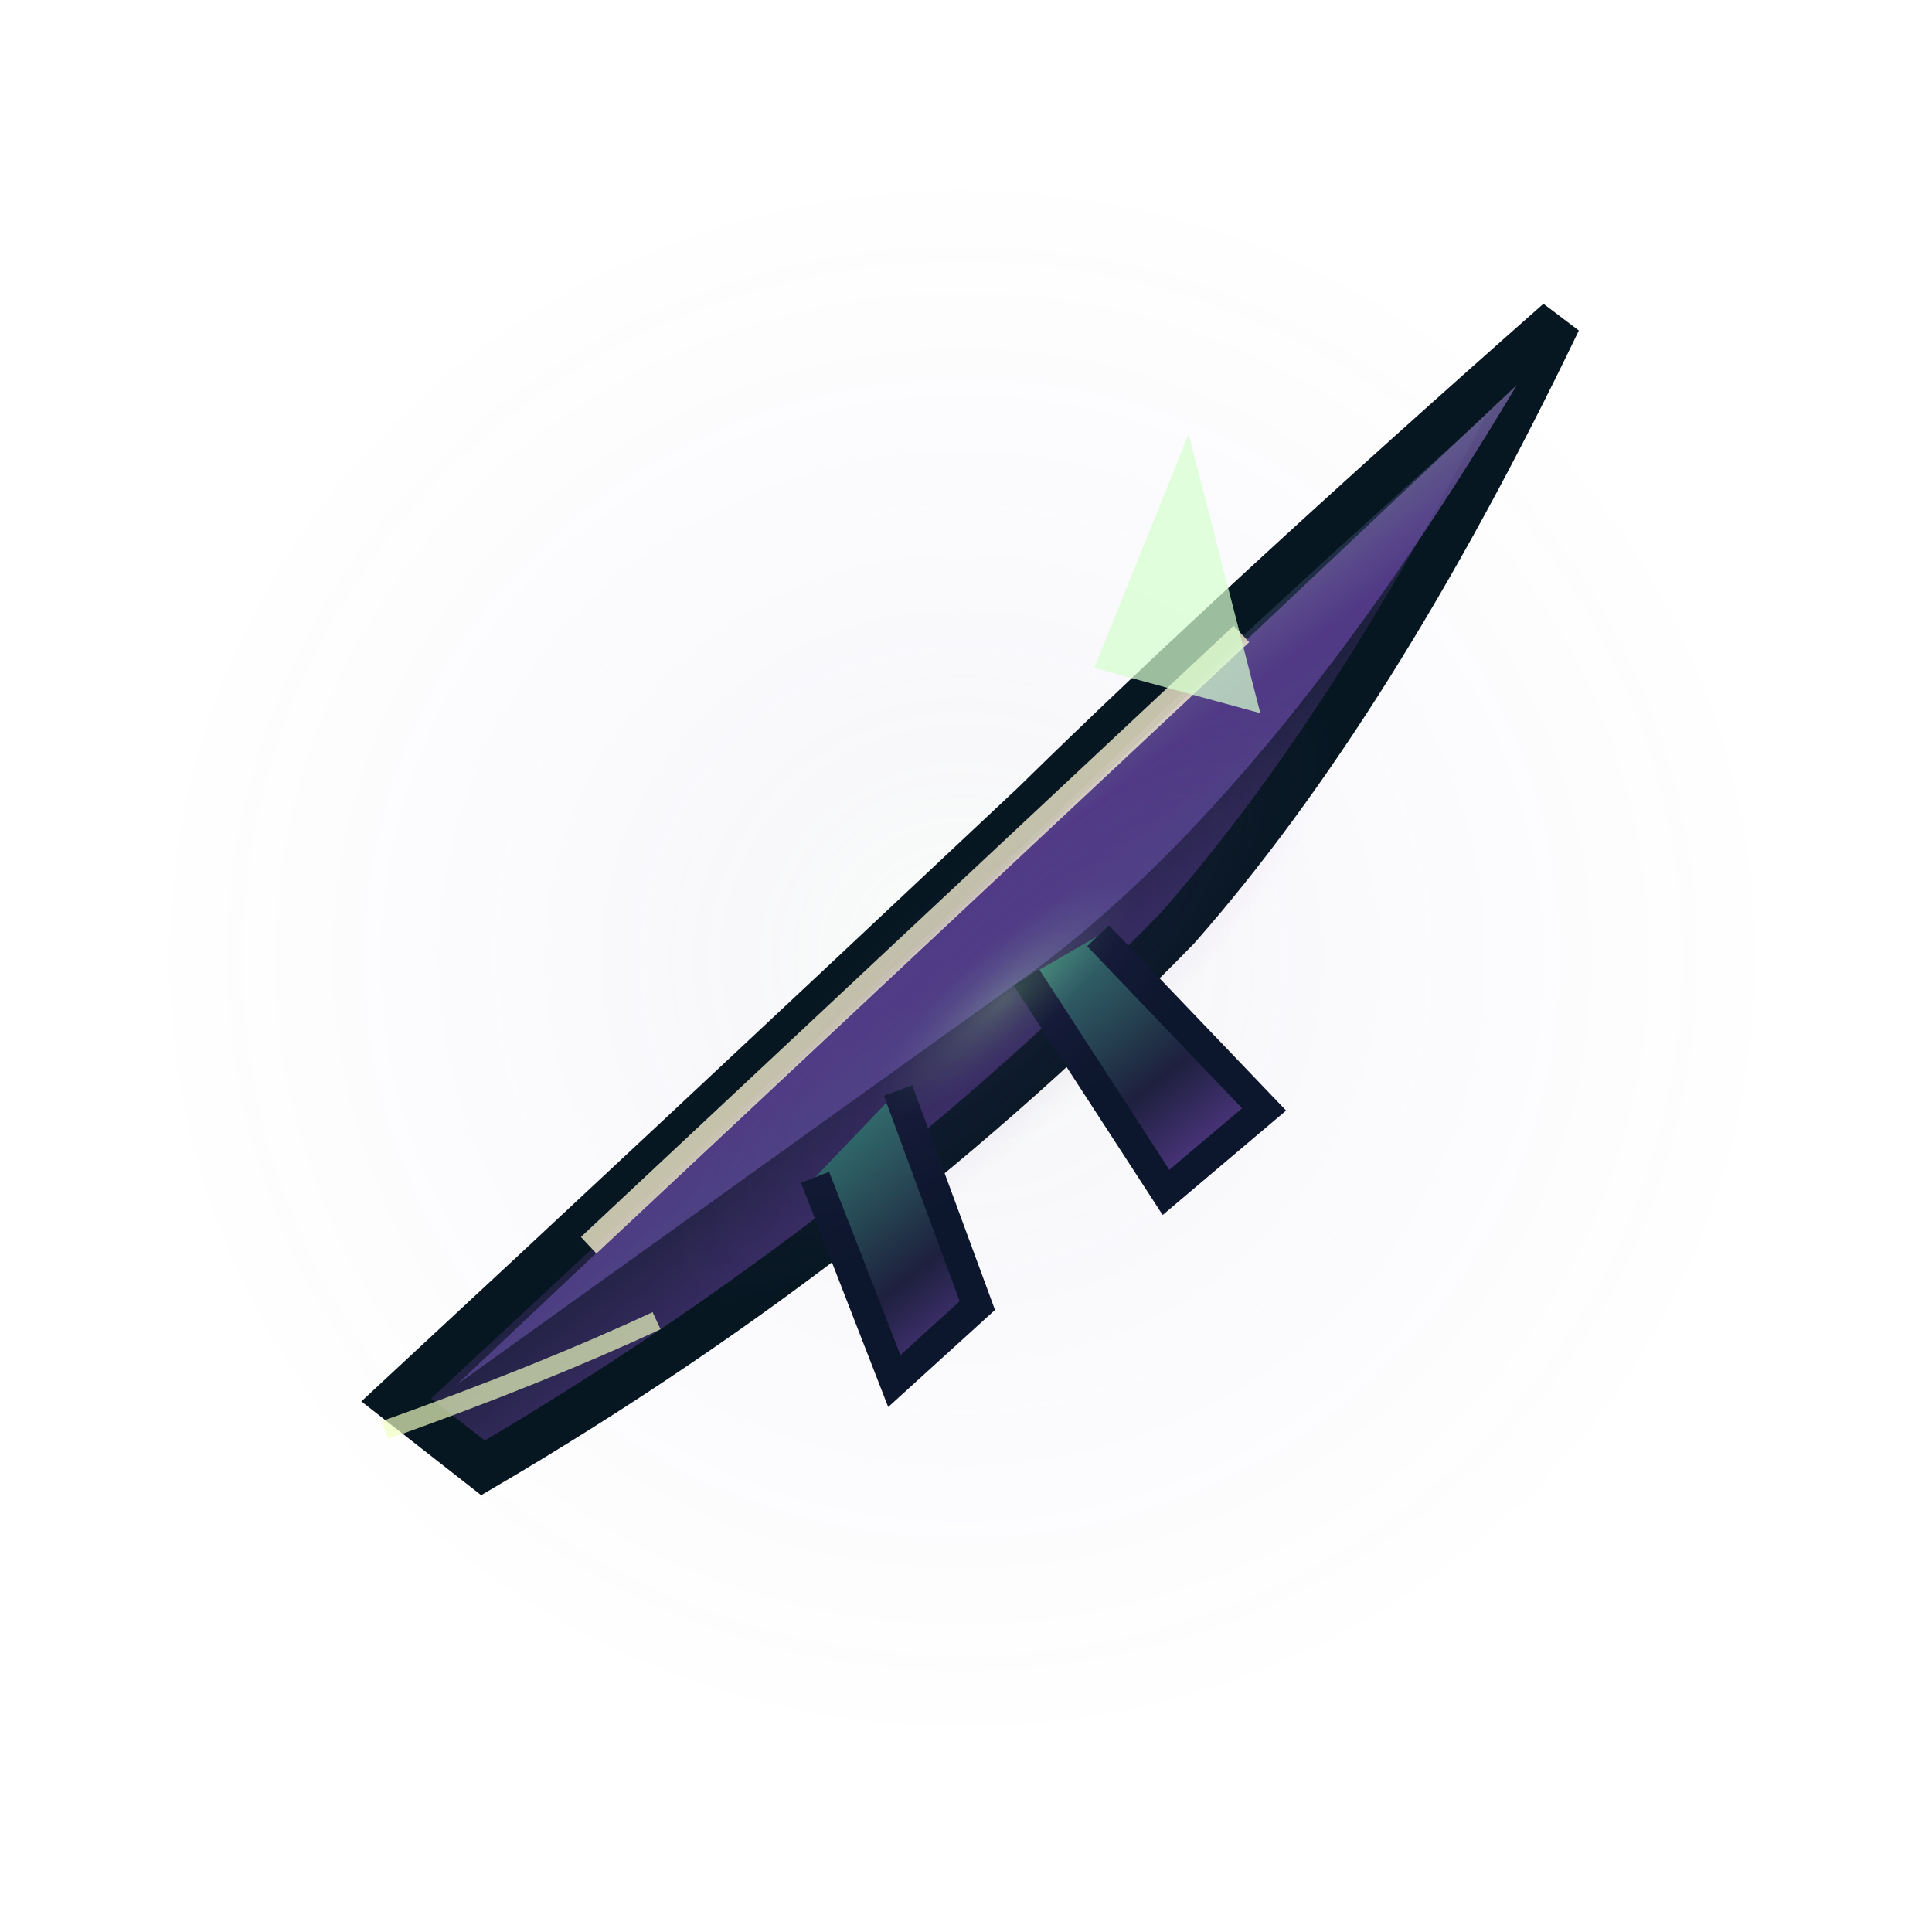
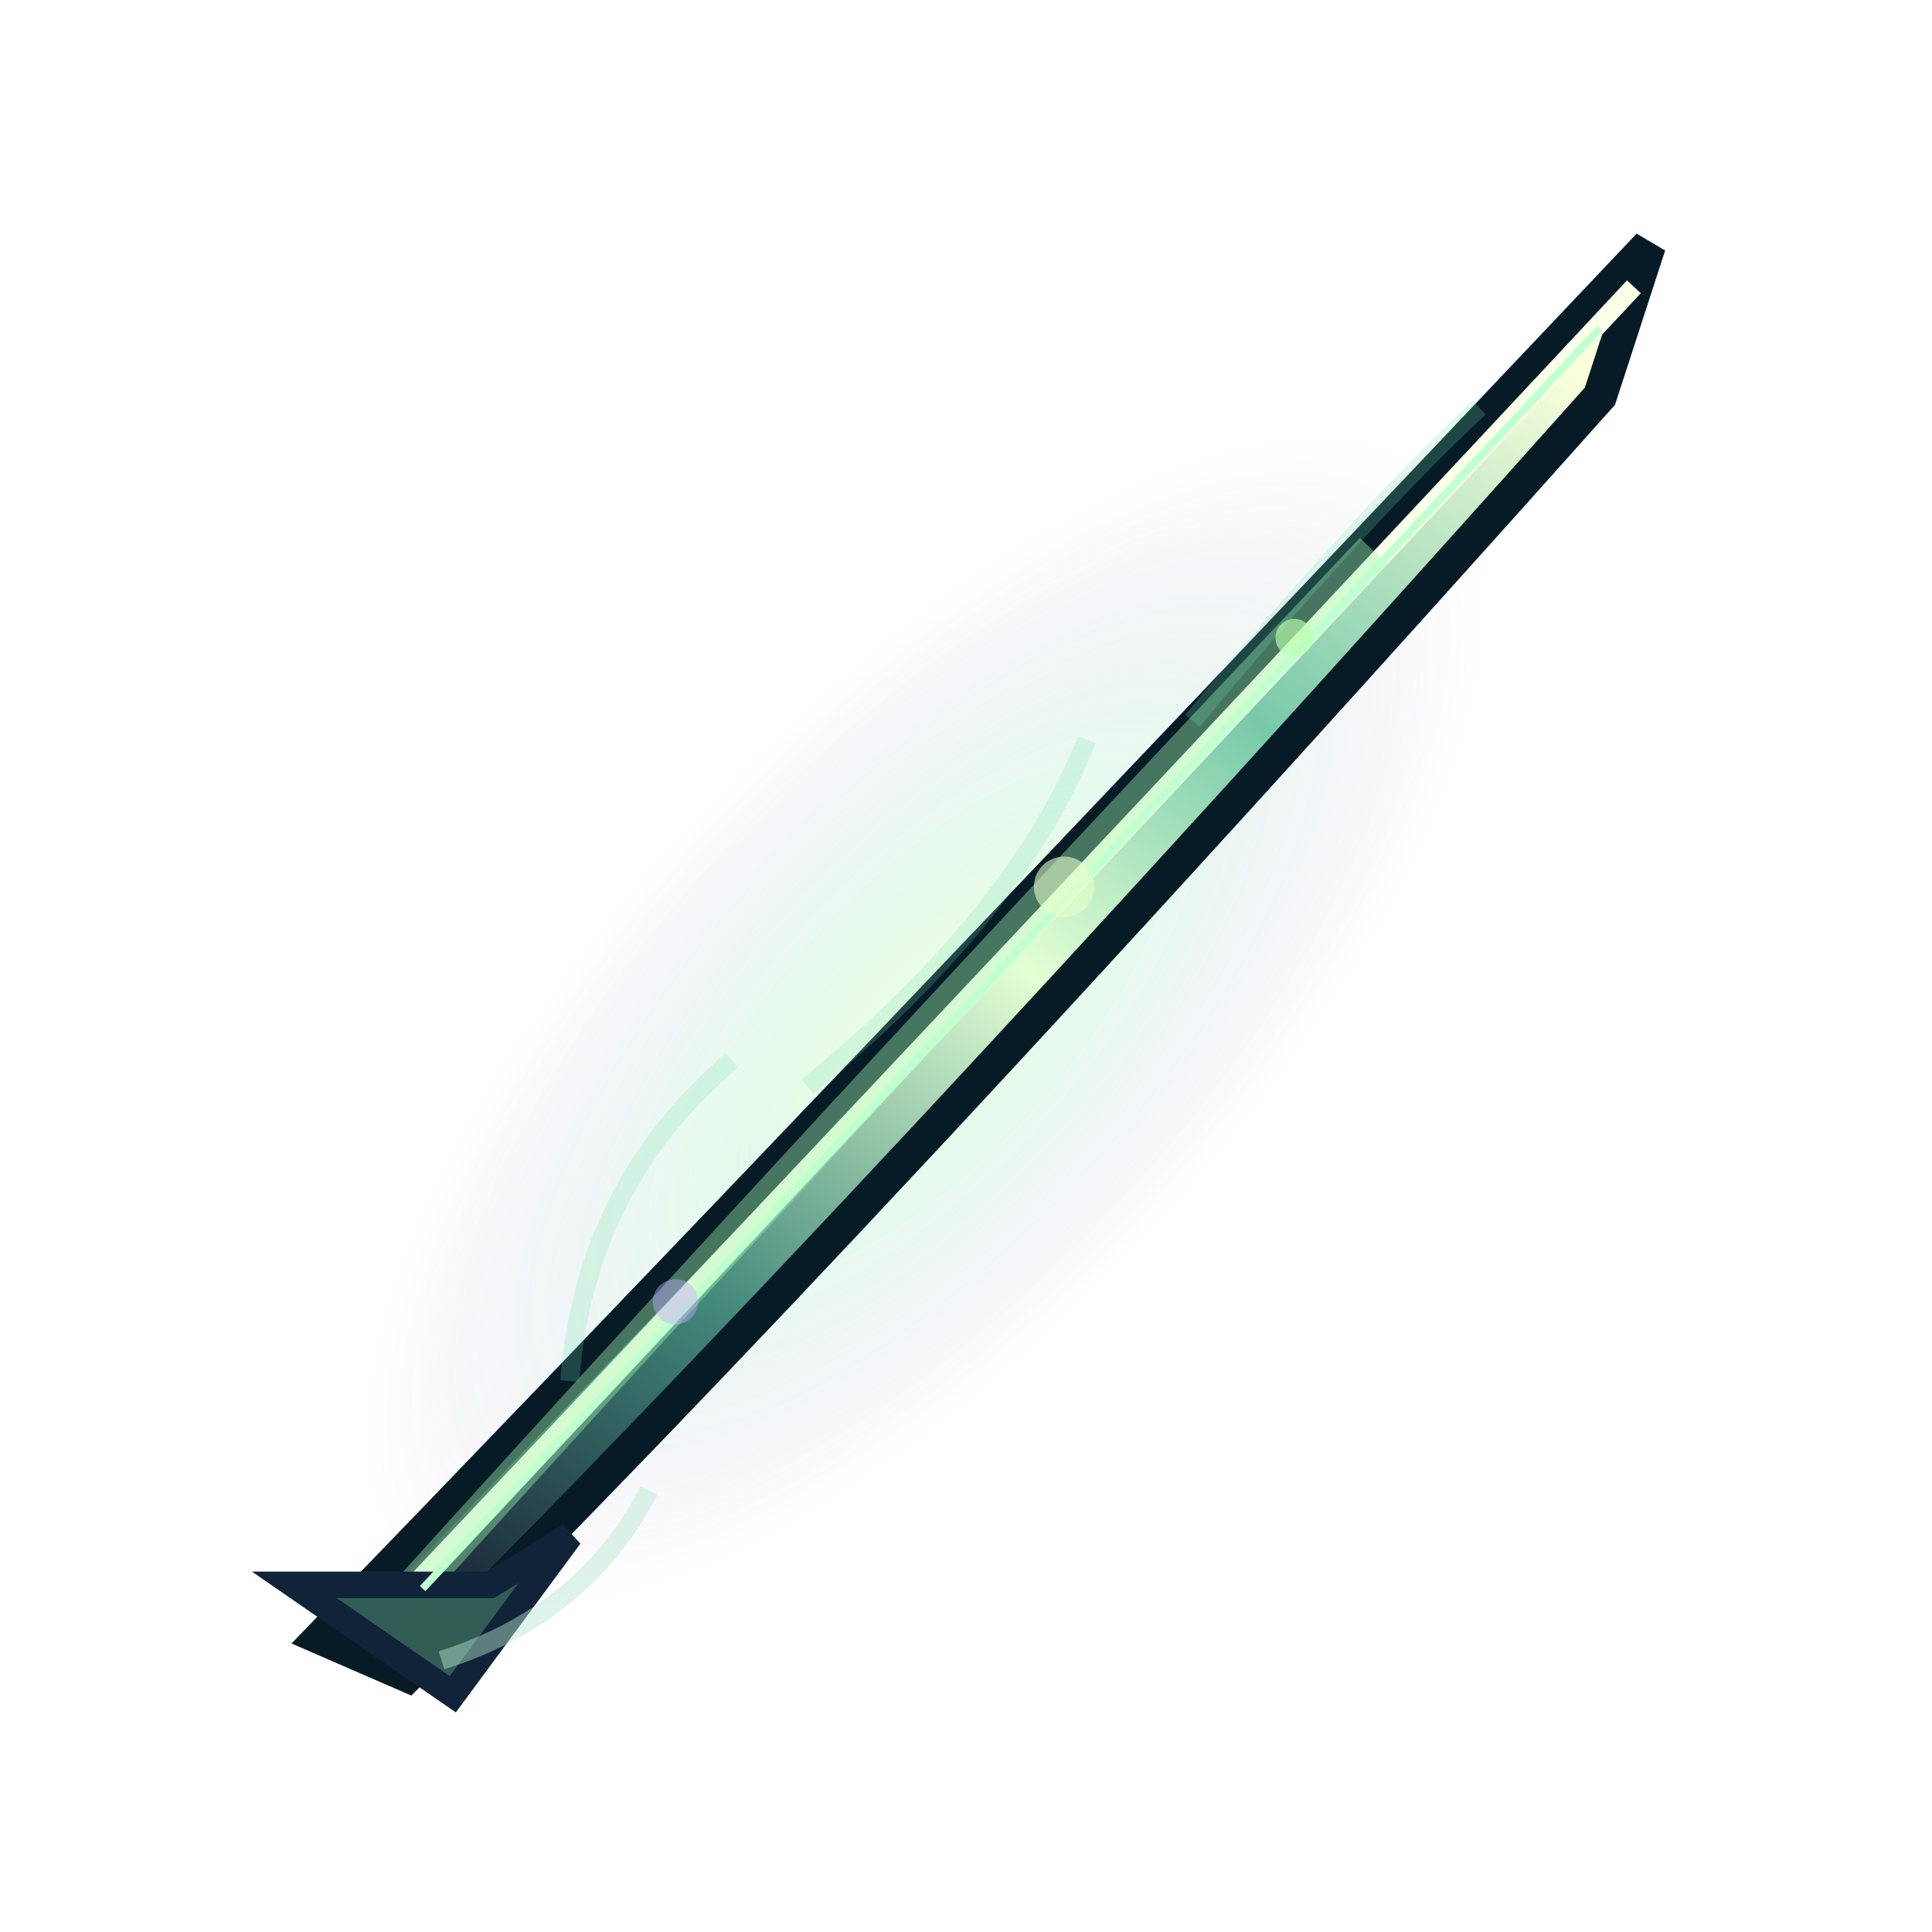
<svg xmlns="http://www.w3.org/2000/svg" width="512" height="512" viewBox="0 0 512 512">
  <defs>
-     <linearGradient id="metal" x1="0" y1="0" x2=".8" y2="1">
-       <stop stop-color="#bdfbb7" />
-       <stop offset=".24" stop-color="#2e816f" />
-       <stop offset=".57" stop-color="#1e203e" />
-       <stop offset=".79" stop-color="#5f3f9a" />
-       <stop offset="1" stop-color="#080e1e" />
+     <linearGradient id="steel" x1=".15" y1="1" x2=".8" y2="0">
+       <stop stop-color="#171f32" />
+       <stop offset=".25" stop-color="#42887a" />
+       <stop offset=".52" stop-color="#e3ffd4" />
+       <stop offset=".72" stop-color="#78c9a9" />
+       <stop offset="1" stop-color="#faffdb" />
    </linearGradient>
-     <linearGradient id="core" x1="0" y1="0" x2=".8" y2="1">
-       <stop stop-color="#eeeecf" />
-       <stop offset=".25" stop-color="#bdfbb7" />
-       <stop offset=".55" stop-color="#5f3f9a" />
-       <stop offset="1" stop-color="#2e816f" />
-     </linearGradient>
-     <radialGradient id="aura">
-       <stop stop-color="#bdfbb7" stop-opacity=".48" />
-       <stop offset=".4" stop-color="#5f3f9a" stop-opacity=".20" />
-       <stop offset="1" stop-color="#5f3f9a" stop-opacity="0" />
+     <radialGradient id="venom">
+       <stop stop-color="#e5ffc0" stop-opacity=".73" />
+       <stop offset=".43" stop-color="#79e3a4" stop-opacity=".3" />
+       <stop offset="1" stop-color="#694cb2" stop-opacity="0" />
    </radialGradient>
  </defs>
-   <ellipse cx="255" cy="254" rx="216" ry="208" fill="url(#aura)" opacity=".18" />
-   <path d="M105 371Q174 307 274 213Q328 160 413 85Q364 187 312 246Q232 328 128 389Z" fill="url(#metal)" stroke="#071722" stroke-width="12" />
-   <path d="M121 367L402 102Q337 211 273 258Z" fill="url(#core)" opacity=".78" />
-   <path d="M156 330L329 168" stroke="#fff7d6" stroke-width="6" opacity=".76" />
-   <path d="M272 259L309 316L335 294L291 248M216 312L237 366L259 346L238 289" fill="url(#metal)" stroke="#0c162c" stroke-width="8" />
-   <path d="M290 177L315 115 334 189Z" fill="#d5ffcf" opacity=".72" />
-   <path d="M102 379Q144 364 174 350" stroke="#f0ffc0" stroke-width="5" opacity=".68" />
-   <ellipse cx="266" cy="265" rx="113" ry="33" fill="url(#aura)" opacity=".53" transform="rotate(-42 266 265)" />
+   <ellipse cx="245" cy="271" rx="200" ry="82" transform="rotate(-47 245 271)" fill="url(#venom)" opacity=".58" />
+   <path d="M85 434Q205 310 437 65L424 105Q224 329 108 444Z" fill="url(#steel)" stroke="#071b27" stroke-width="9" />
+   <path d="M105 425Q278 242 433 76" stroke="#f9ffe9" stroke-width="5" fill="none" />
+   <path d="M105 426Q237 280 364 146" stroke="#9ef4ae" stroke-width="10" opacity=".42" fill="none" />
+   <path d="M78 420L120 449 151 407L130 420Z" fill="#315d55" stroke="#112339" stroke-width="7" />
+   <path d="M112 421L424 87" stroke="#c0ffd0" stroke-width="2" fill="none" />
+   <path d="M151 366Q155 314 194 281M214 288Q270 242 288 196M316 191Q360 138 392 108" stroke="#74dfb1" stroke-width="5" opacity=".22" fill="none" />
+   <path d="M117 440Q155 428 172 395" stroke="#b8e6d2" stroke-width="5" opacity=".46" fill="none" />
+   <circle cx="282" cy="235" r="8" fill="#e6ffcc" opacity=".6" />
+   <circle cx="343" cy="169" r="5" fill="#b9ffaf" opacity=".66" />
+   <circle cx="179" cy="345" r="6" fill="#c7a8ff" opacity=".43" />
</svg>
